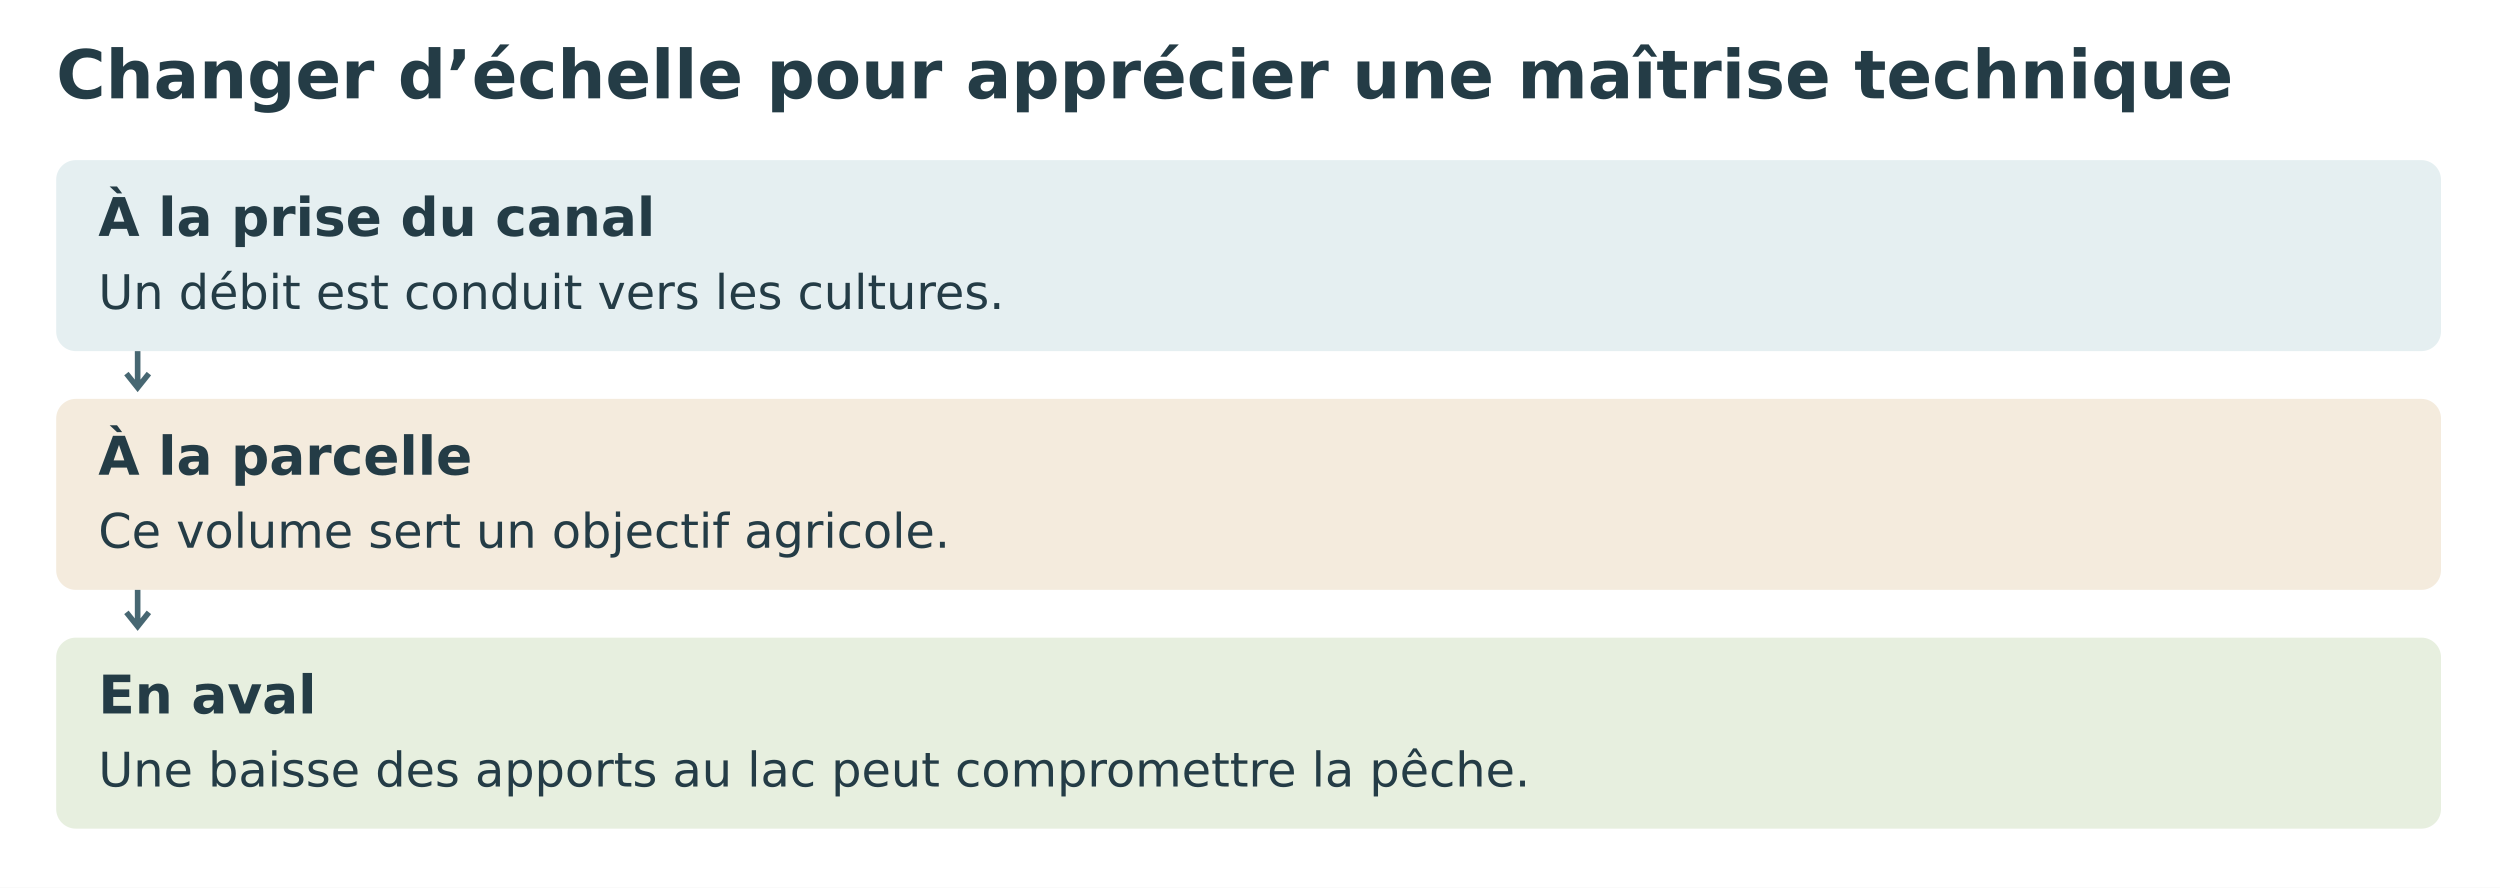
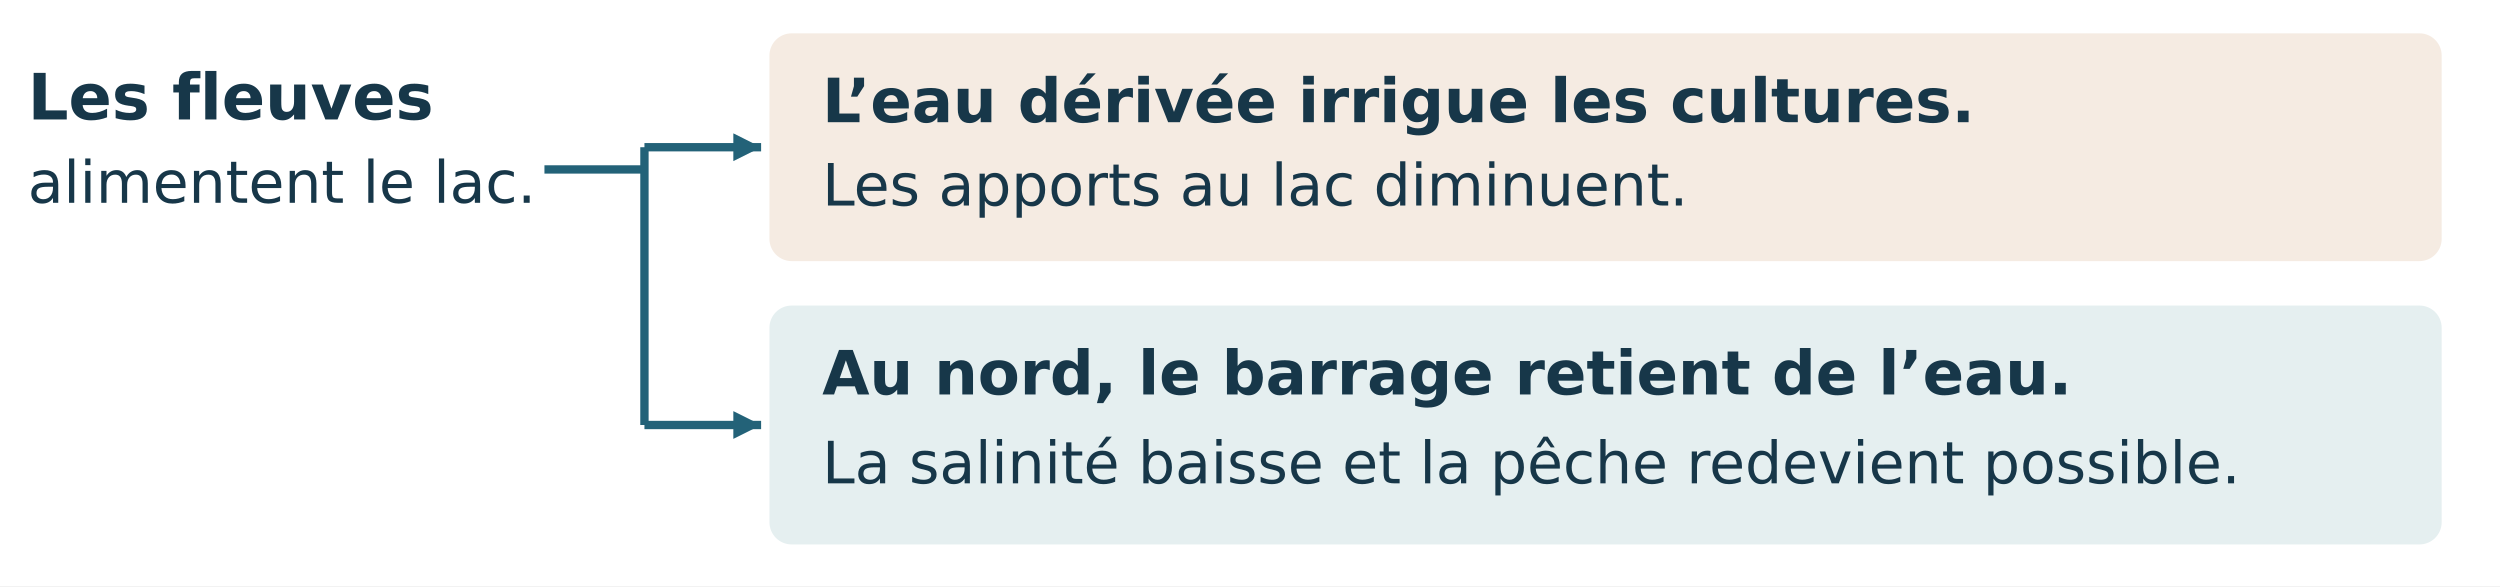
- <svg xmlns="http://www.w3.org/2000/svg" viewBox="0 0 890 316" role="img" aria-labelledby="titre desc">
-   <rect width="890" height="316" fill="white" />
+ <svg xmlns="http://www.w3.org/2000/svg" viewBox="0 0 900 211" role="img" aria-labelledby="titre description">
+   <rect x="0" y="0" width="900" height="211" rx="0" fill="#fff" />
  <g font-family="DejaVu Sans, sans-serif">
-     <text x="20" y="35" font-size="24" font-weight="bold" fill="#243c46">Changer d’échelle pour apprécier une maîtrise technique</text>
-     <rect x="20" y="57" width="849" height="68" rx="7" fill="#e5eff1" />
-     <text x="35" y="84" font-size="19" font-weight="bold" fill="#243c46">À la prise du canal</text>
-     <text x="35" y="110" font-size="17" font-weight="normal" fill="#243c46">Un débit est conduit vers les cultures.</text>
-     <path d="M49 125 v13 m-4 -5 4 5 4 -5" fill="none" stroke="#476772" stroke-width="2" />
-     <rect x="20" y="142" width="849" height="68" rx="7" fill="#f4ebdd" />
-     <text x="35" y="169" font-size="19" font-weight="bold" fill="#243c46">À la parcelle</text>
-     <text x="35" y="195" font-size="17" font-weight="normal" fill="#243c46">Ce volume sert un objectif agricole.</text>
-     <path d="M49 210 v13 m-4 -5 4 5 4 -5" fill="none" stroke="#476772" stroke-width="2" />
-     <rect x="20" y="227" width="849" height="68" rx="7" fill="#e7efdf" />
-     <text x="35" y="254" font-size="19" font-weight="bold" fill="#243c46">En aval</text>
-     <text x="35" y="280" font-size="17" font-weight="normal" fill="#243c46">Une baisse des apports au lac peut compromettre la pêche.</text>
+     <text x="10" y="43" font-size="23" font-weight="bold" fill="#173749">Les fleuves</text>
+     <text x="10" y="73" font-size="21" font-weight="normal" fill="#173749">alimentent le lac.</text>
+     <path d="M196 61 L232 61" fill="none" stroke="#236278" stroke-width="3" />
+     <path d="M232 53 L232 153" fill="none" stroke="#236278" stroke-width="3" />
+     <path d="M232 53 L274 53" fill="none" stroke="#236278" stroke-width="3" />
+     <polygon points="264.0,58.0 274.0,53.0 264.0,48.0" fill="#236278" />
+     <path d="M232 153 L274 153" fill="none" stroke="#236278" stroke-width="3" />
+     <polygon points="264.0,158.0 274.0,153.0 264.0,148.0" fill="#236278" />
+     <rect x="277" y="12" width="602" height="82" rx="8" fill="#f5ebe2" />
+     <rect x="277" y="110" width="602" height="86" rx="8" fill="#e5eff0" />
+     <text x="296" y="44" font-size="22" font-weight="bold" fill="#173749">L’eau dérivée irrigue les cultures.</text>
+     <text x="296" y="74" font-size="21" font-weight="normal" fill="#173749">Les apports au lac diminuent.</text>
+     <text x="296" y="142" font-size="22" font-weight="bold" fill="#173749">Au nord, le barrage retient de l’eau.</text>
+     <text x="296" y="174" font-size="21" font-weight="normal" fill="#173749">La salinité baisse et la pêche redevient possible.</text>
  </g>
</svg>
